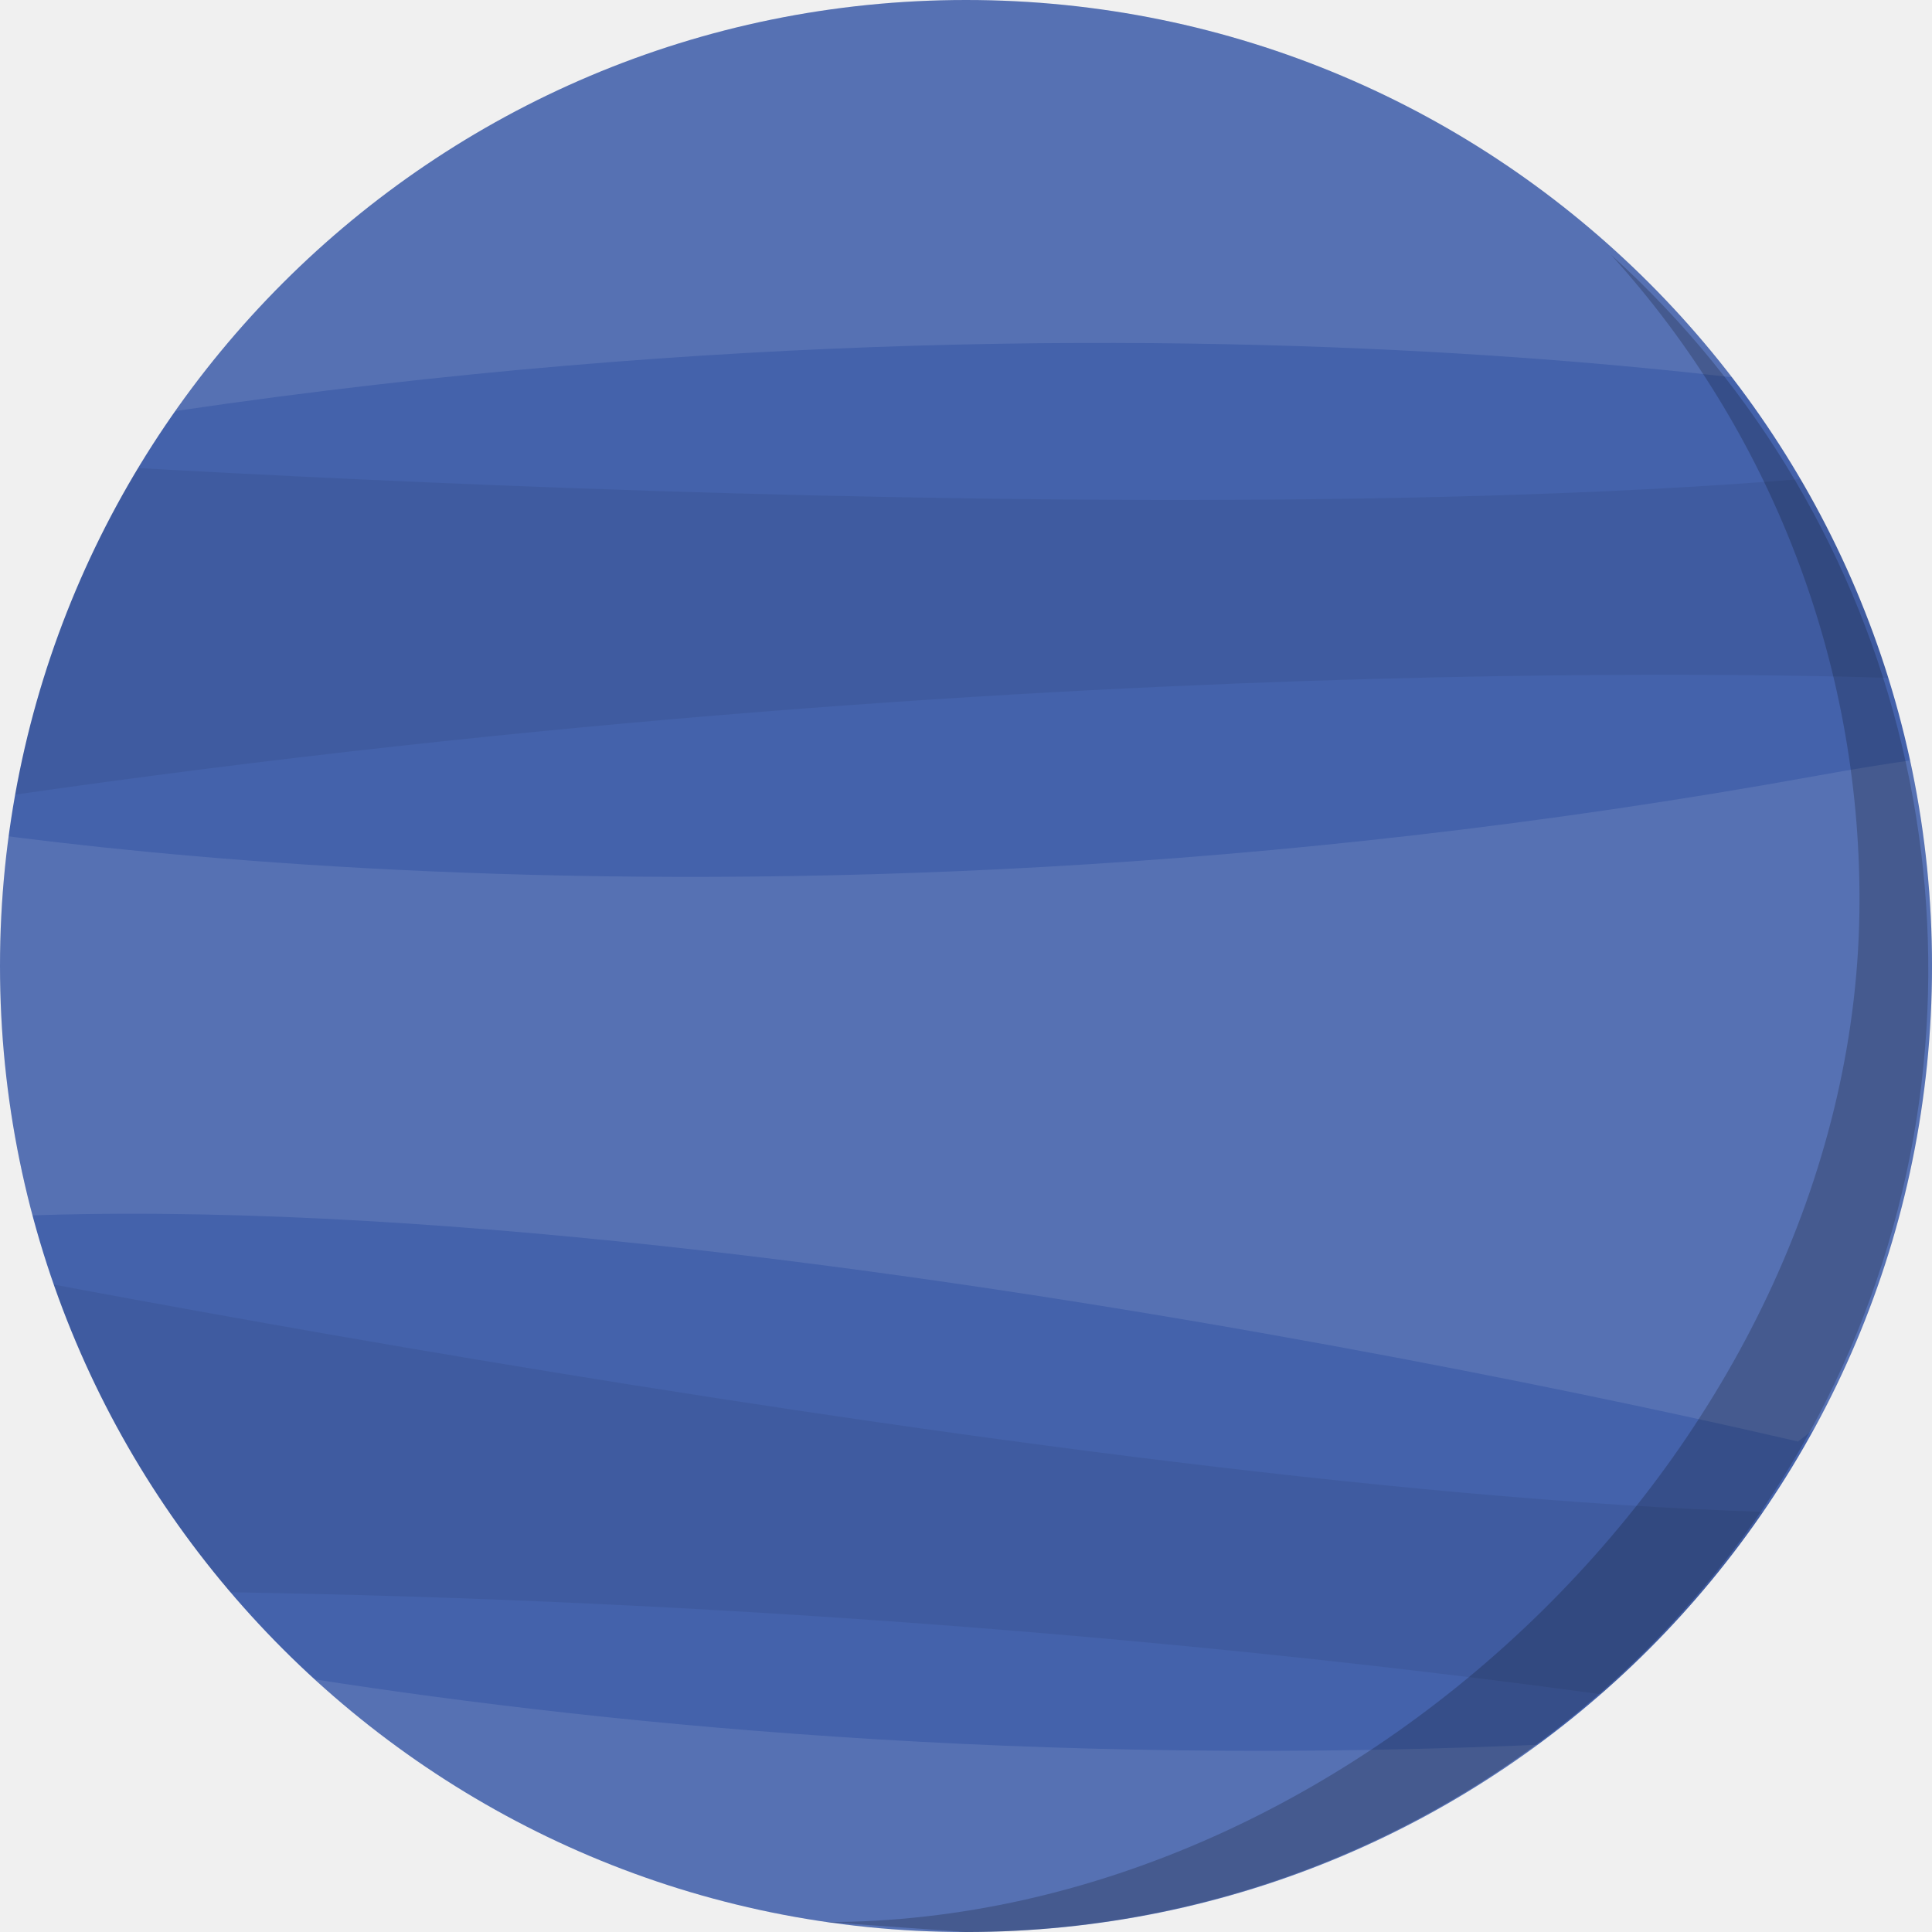
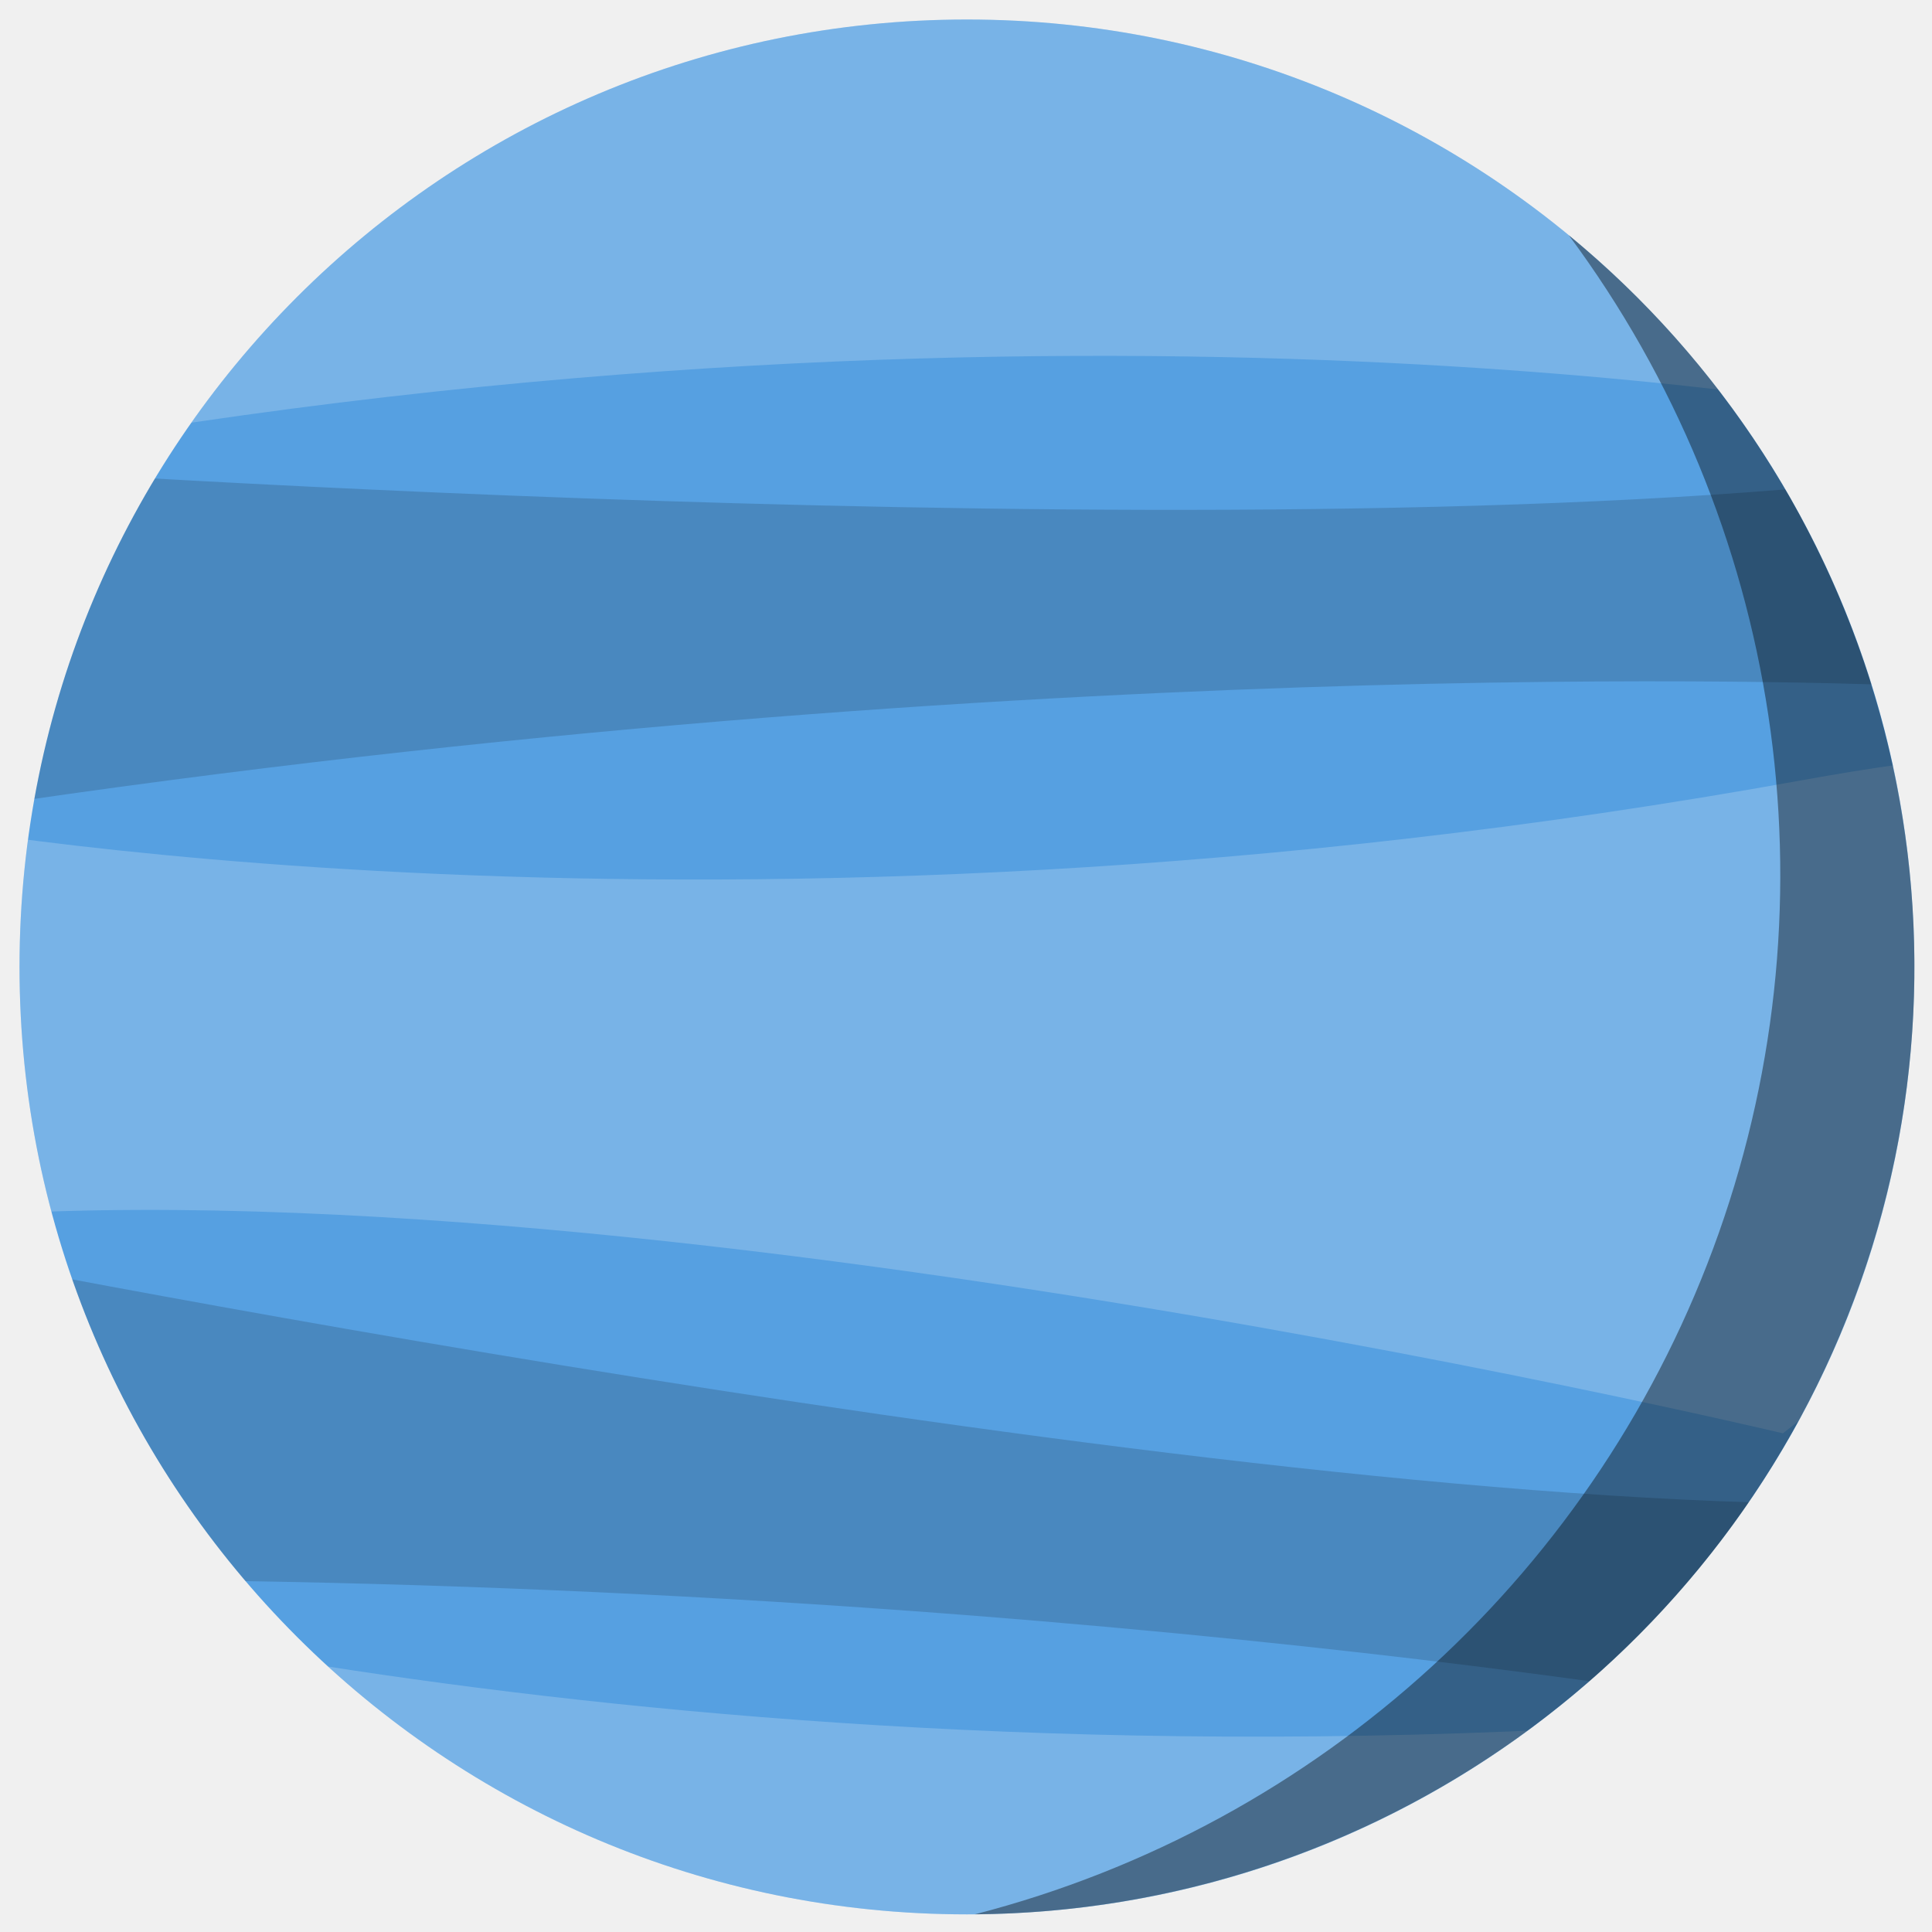
- <svg xmlns="http://www.w3.org/2000/svg" width="800px" height="800px" viewBox="0 0 97.095 97.095">
+ <svg xmlns="http://www.w3.org/2000/svg" width="800px" height="800px" viewBox="-1 -1 99 99">
  <defs>
    <clipPath id="clip-path">
      <circle cx="48.548" cy="48.548" r="48.548" transform="translate(125.612 414.812)" fill="none" />
    </clipPath>
  </defs>
  <g id="Neptune" transform="translate(-125.612 -414.812)">
    <g>
-       <circle cx="48.548" cy="48.548" r="48.548" transform="translate(125.612 414.812)" fill="#4462ab" />
+       <circle cx="48.548" cy="48.548" r="48.548" transform="translate(125.612 414.812)" fill="#56A0E1" />
      <g>
        <g clip-path="url(#clip-path)">
-           <path d="M123.372,437.768s69.518,4.883,102.923,0-3.588,11.19-3.588,11.19-42.49-2.035-97.1,5.9S123.372,437.768,123.372,437.768Z" opacity="0.07" style="mix-blend-mode: darken;isolation: isolate" />
-           <path d="M119.04,477.58s68.308,13.81,102.064,13.277-5,10.634-5,10.634-41.873-7.5-97.045-6.674S119.04,477.58,119.04,477.58Z" opacity="0.07" style="mix-blend-mode: darken;isolation: isolate" />
-           <path d="M125.282,403.668s68.259,16.269,102.435,10.019-5.7,21.426-5.7,21.426-41.9-8.1-97.757,2.029S125.282,403.668,125.282,403.668Z" fill="#ffffff" opacity="0.1" />
-           <path d="M215.971,487.259S147.712,470.99,113.537,477.24s5.7-21.425,5.7-21.425,41.9,8.1,97.758-2.03S215.971,487.259,215.971,487.259Z" fill="#ffffff" opacity="0.1" />
-           <path d="M213.387,534.777s-66.531-22.306-101.129-19.137,7.594-20.83,7.594-20.83,41.01,11.809,97.547,6.719S213.387,534.777,213.387,534.777Z" fill="#ffffff" opacity="0.1" />
+           <path d="M123.372,437.768s69.518,4.883,102.923,0-3.588,11.19-3.588,11.19-42.49-2.035-97.1,5.9S123.372,437.768,123.372,437.768Z" opacity="0.15" style="mix-blend-mode: darken;isolation: isolate" />
+           <path d="M119.04,477.58s68.308,13.81,102.064,13.277-5,10.634-5,10.634-41.873-7.5-97.045-6.674S119.04,477.58,119.04,477.58Z" opacity="0.15" style="mix-blend-mode: darken;isolation: isolate" />
+           <path d="M125.282,403.668s68.259,16.269,102.435,10.019-5.7,21.426-5.7,21.426-41.9-8.1-97.757,2.029S125.282,403.668,125.282,403.668Z" fill="#ffffff" opacity="0.2" />
+           <path d="M215.971,487.259S147.712,470.99,113.537,477.24s5.7-21.425,5.7-21.425,41.9,8.1,97.758-2.03S215.971,487.259,215.971,487.259Z" fill="#ffffff" opacity="0.2" />
+           <path d="M213.387,534.777s-66.531-22.306-101.129-19.137,7.594-20.83,7.594-20.83,41.01,11.809,97.547,6.719S213.387,534.777,213.387,534.777Z" fill="#ffffff" opacity="0.2" />
        </g>
      </g>
-       <path d="M174.127,511.907a48.391,48.391,0,0,0,32.446-84.294,48.211,48.211,0,0,1,12.49,32.445c0,26.727-25.187,51.349-51.913,51.349" opacity="0.2" style="mix-blend-mode: darken;isolation: isolate" />
+       <path d="M174.562,511.907 A48.548,48.548,0,0,0,205,425.865 A55,55,0,0,1,174.562,511.907" opacity="0.4" />
    </g>
  </g>
</svg>
